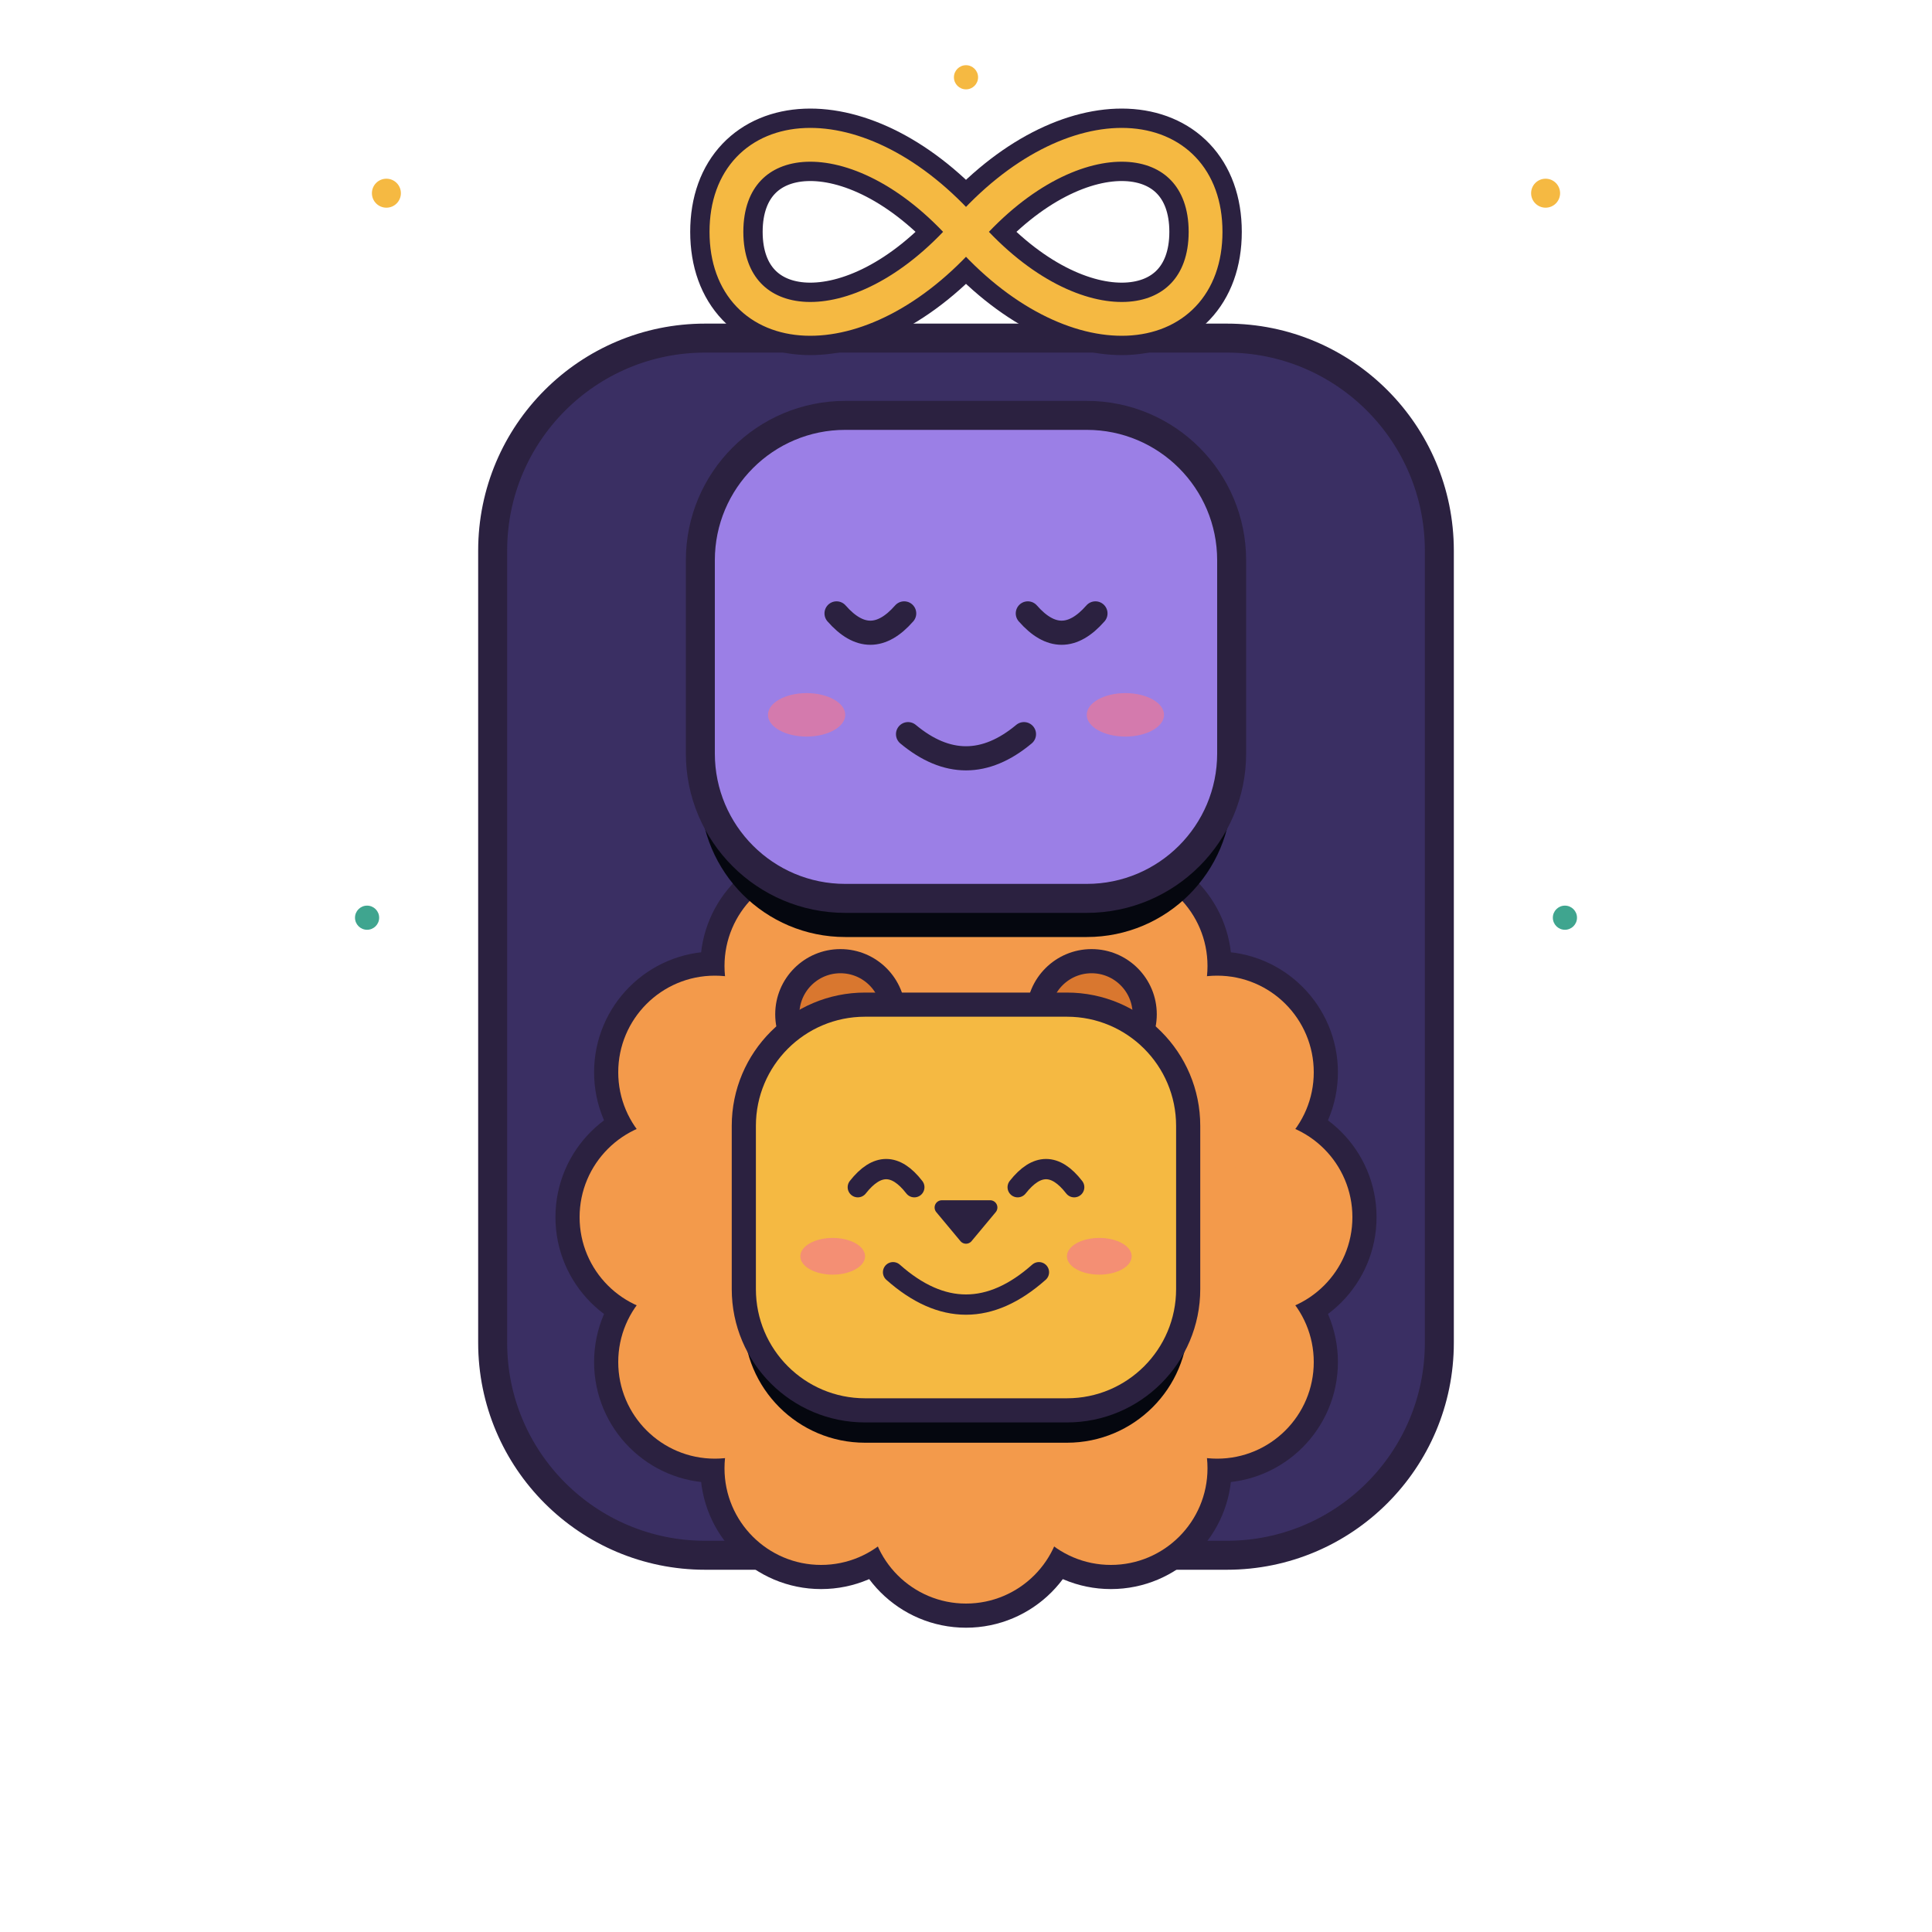
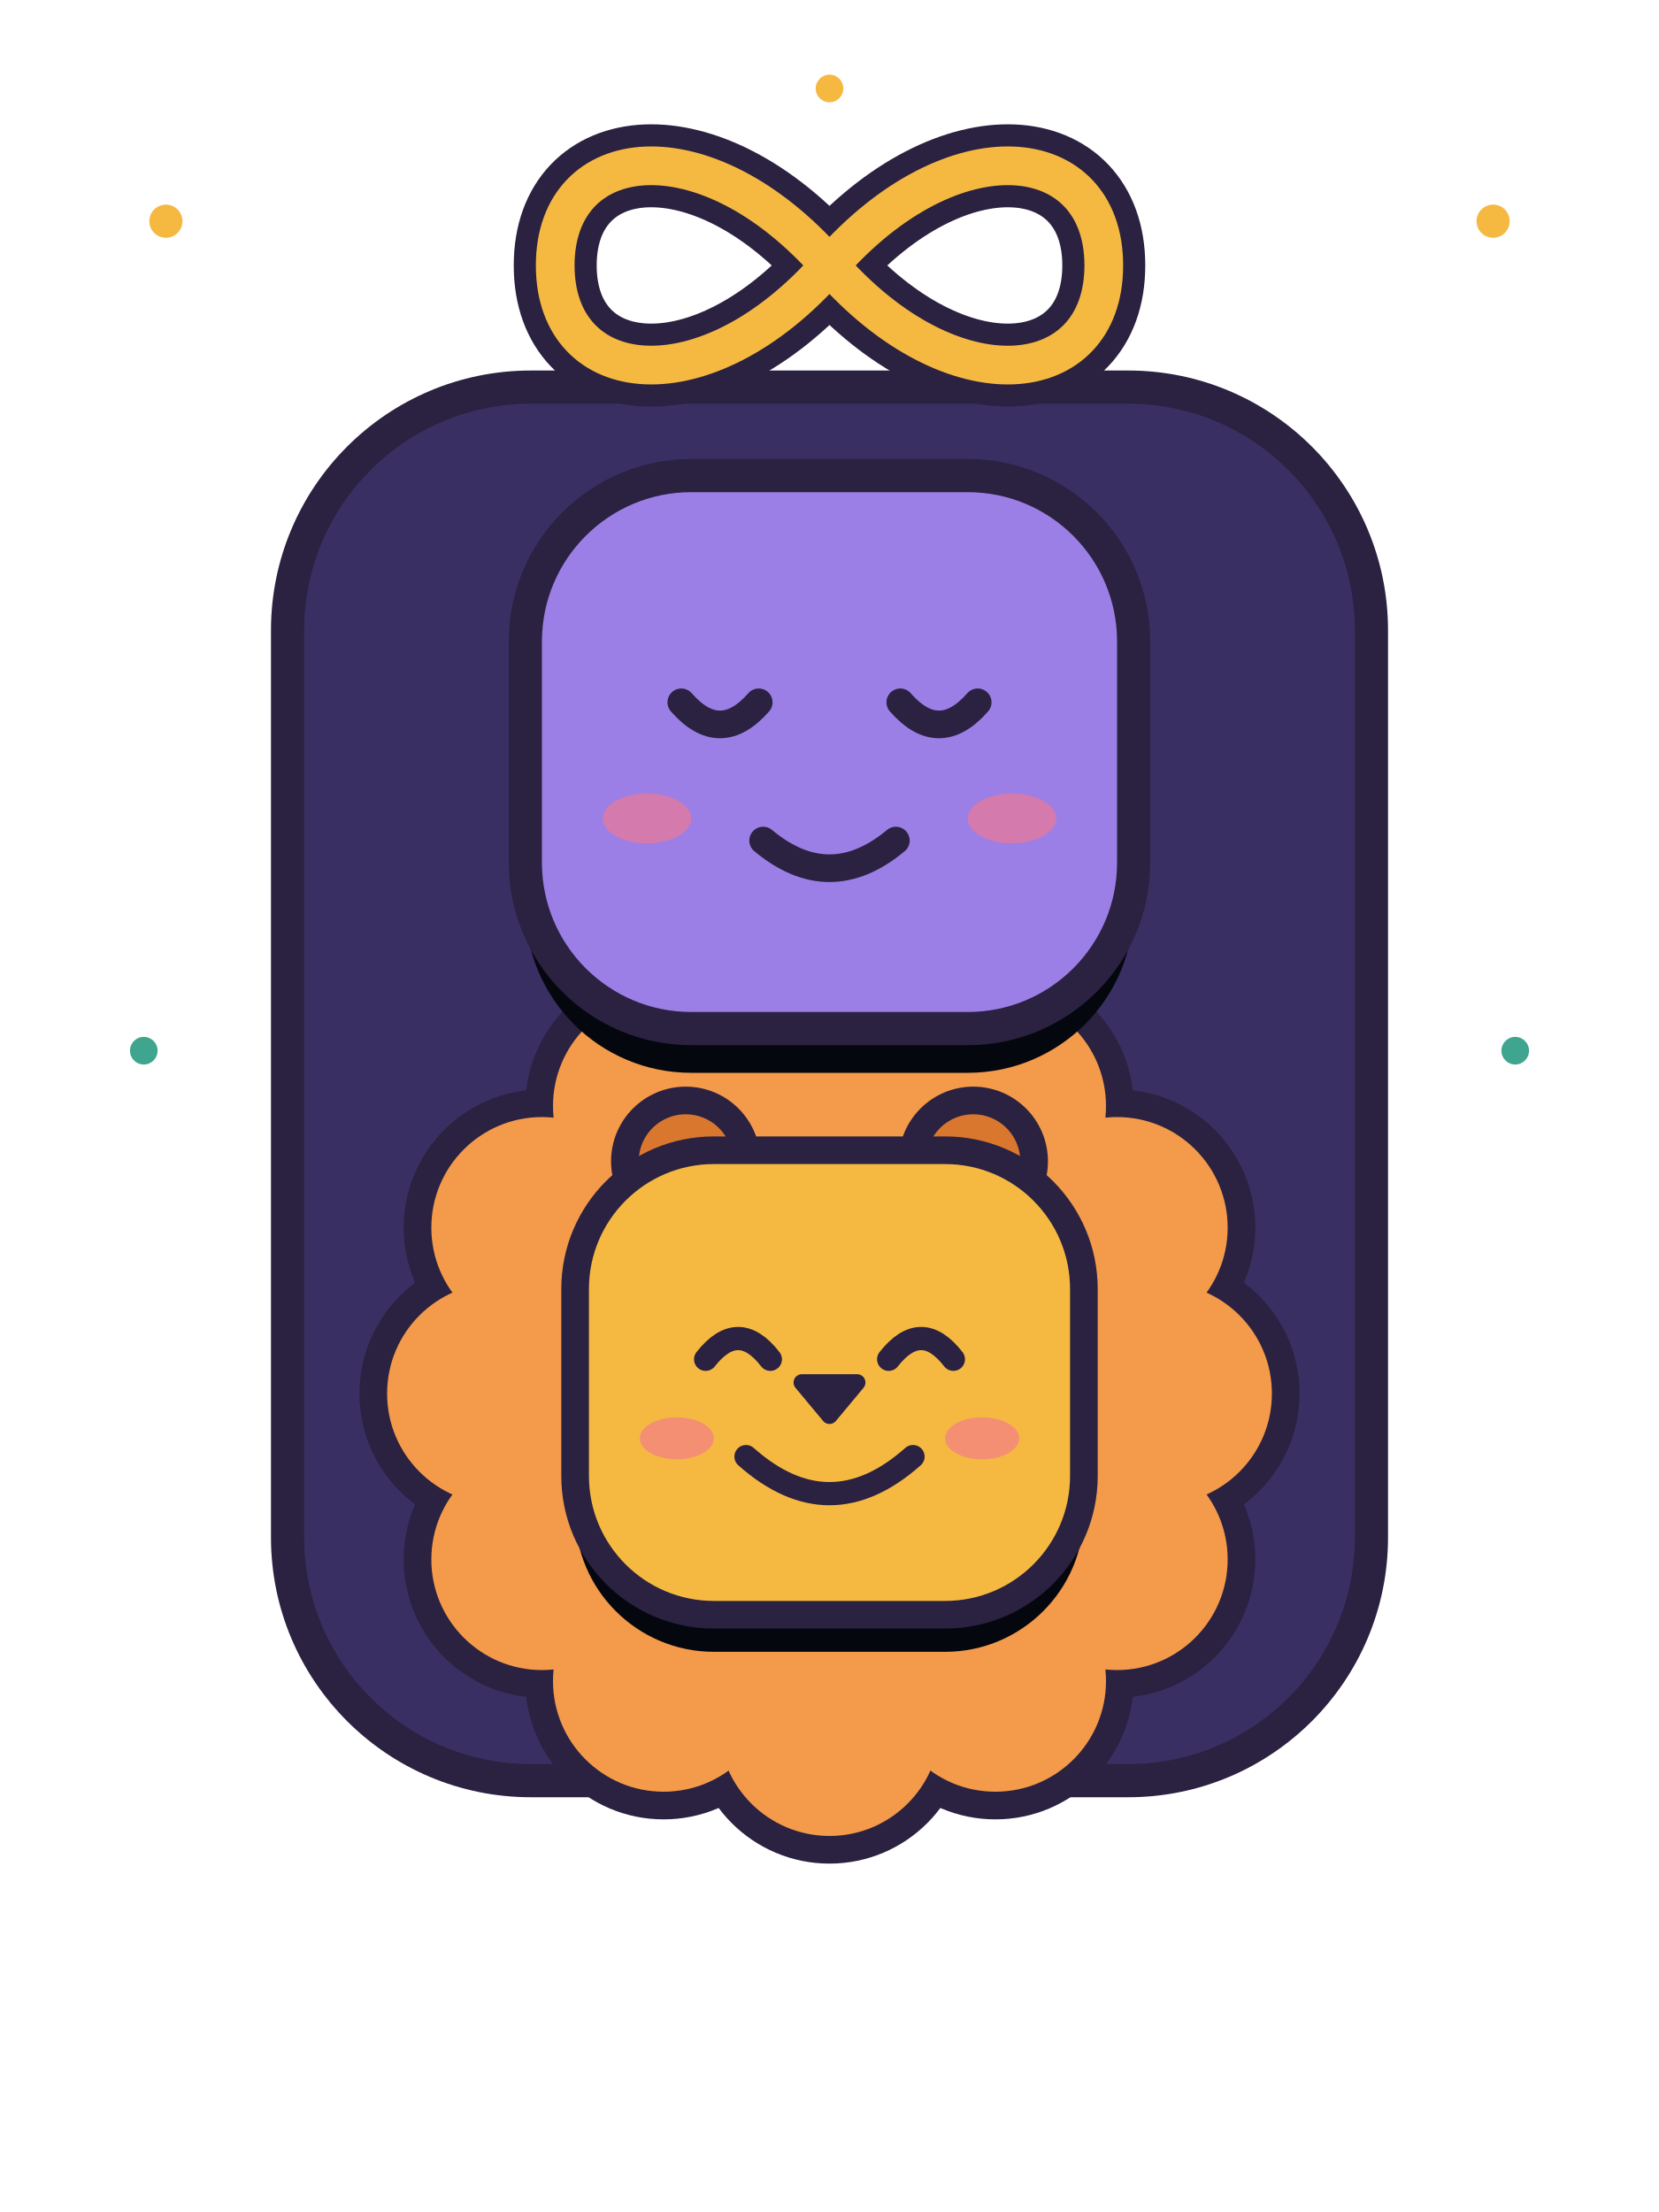
- <svg xmlns="http://www.w3.org/2000/svg" viewBox="-50 0 400 400" width="400" height="400">
+ <svg xmlns="http://www.w3.org/2000/svg" viewBox="0 0 300 400" width="300" height="400">
  <circle cx="30" cy="40" r="3" fill="#f5b942" />
  <circle cx="270" cy="40" r="3" fill="#f5b942" />
  <circle cx="26" cy="190" r="2.5" fill="#3fa58f" />
  <circle cx="274" cy="190" r="2.5" fill="#3fa58f" />
  <circle cx="150" cy="16" r="2.5" fill="#f5b942" />
  <rect x="52" y="70" width="196" height="252" rx="44" fill="#3a2f63" stroke="#2b2140" stroke-width="6" />
  <circle cx="210" cy="252" r="20" fill="#f39a4b" stroke="#2b2140" stroke-width="10" />
  <circle cx="202" cy="282" r="20" fill="#f39a4b" stroke="#2b2140" stroke-width="10" />
  <circle cx="180" cy="304" r="20" fill="#f39a4b" stroke="#2b2140" stroke-width="10" />
  <circle cx="150" cy="312" r="20" fill="#f39a4b" stroke="#2b2140" stroke-width="10" />
  <circle cx="120" cy="304" r="20" fill="#f39a4b" stroke="#2b2140" stroke-width="10" />
  <circle cx="98" cy="282" r="20" fill="#f39a4b" stroke="#2b2140" stroke-width="10" />
  <circle cx="90" cy="252" r="20" fill="#f39a4b" stroke="#2b2140" stroke-width="10" />
  <circle cx="98" cy="222" r="20" fill="#f39a4b" stroke="#2b2140" stroke-width="10" />
  <circle cx="120" cy="200" r="20" fill="#f39a4b" stroke="#2b2140" stroke-width="10" />
  <circle cx="150" cy="192" r="20" fill="#f39a4b" stroke="#2b2140" stroke-width="10" />
  <circle cx="180" cy="200" r="20" fill="#f39a4b" stroke="#2b2140" stroke-width="10" />
  <circle cx="202" cy="222" r="20" fill="#f39a4b" stroke="#2b2140" stroke-width="10" />
  <circle cx="150" cy="252" r="62" fill="#f39a4b" />
  <circle cx="210" cy="252" r="20" fill="#f39a4b" />
  <circle cx="202" cy="282" r="20" fill="#f39a4b" />
  <circle cx="180" cy="304" r="20" fill="#f39a4b" />
  <circle cx="150" cy="312" r="20" fill="#f39a4b" />
  <circle cx="120" cy="304" r="20" fill="#f39a4b" />
  <circle cx="98" cy="282" r="20" fill="#f39a4b" />
  <circle cx="90" cy="252" r="20" fill="#f39a4b" />
  <circle cx="98" cy="222" r="20" fill="#f39a4b" />
  <circle cx="120" cy="200" r="20" fill="#f39a4b" />
  <circle cx="150" cy="192" r="20" fill="#f39a4b" />
  <circle cx="180" cy="200" r="20" fill="#f39a4b" />
  <circle cx="202" cy="222" r="20" fill="#f39a4b" />
  <circle cx="124" cy="210" r="11" fill="#d9772f" stroke="#2b2140" stroke-width="5" />
  <circle cx="176" cy="210" r="11" fill="#d9772f" stroke="#2b2140" stroke-width="5" />
  <rect x="104" y="214.7" width="92" height="84" rx="25.1" fill="#05070f" />
  <rect x="104" y="208" width="92" height="84" rx="25.1" fill="#f5b942" stroke="#2b2140" stroke-width="5" />
  <path d="M127.6 245.8 q5.9 -7.5 11.7 0" fill="none" stroke="#2b2140" stroke-width="4.2" stroke-linecap="round" />
  <path d="M160.7 245.8 q5.9 -7.5 11.7 0" fill="none" stroke="#2b2140" stroke-width="4.2" stroke-linecap="round" />
  <path d="M134.9 263.4 Q150 276.8 165.1 263.4" fill="none" stroke="#2b2140" stroke-width="4.2" stroke-linecap="round" />
  <ellipse cx="122.4" cy="260.1" rx="6.7" ry="3.8" fill="#f2788f" opacity="0.65" />
  <ellipse cx="177.6" cy="260.1" rx="6.7" ry="3.8" fill="#f2788f" opacity="0.65" />
  <path d="M145 250 H155 L150 256 Z" fill="#2b2140" stroke="#2b2140" stroke-width="3" stroke-linejoin="round" />
  <rect x="95" y="94" width="110" height="100" rx="30" fill="#05070f" />
  <rect x="95" y="86" width="110" height="100" rx="30" fill="#9b7fe6" stroke="#2b2140" stroke-width="6" />
  <path d="M123.2 127 q7 8 14 0" fill="none" stroke="#2b2140" stroke-width="5" stroke-linecap="round" />
  <path d="M162.8 127 q7 8 14 0" fill="none" stroke="#2b2140" stroke-width="5" stroke-linecap="round" />
  <path d="M138 152 Q150 162 162 152" fill="none" stroke="#2b2140" stroke-width="5" stroke-linecap="round" />
  <ellipse cx="117" cy="148" rx="8" ry="4.5" fill="#f2788f" opacity="0.65" />
  <ellipse cx="183" cy="148" rx="8" ry="4.5" fill="#f2788f" opacity="0.65" />
  <path d="M150 48 C127.6 22.4 100.4 25.6 100.4 48 C100.4 70.4 127.6 73.6 150 48 C172.4 22.4 199.6 25.6 199.6 48 C199.6 70.4 172.4 73.6 150 48 Z" fill="none" stroke="#2b2140" stroke-width="15" stroke-linecap="round" stroke-linejoin="round" />
  <path d="M150 48 C127.6 22.4 100.4 25.6 100.4 48 C100.4 70.4 127.6 73.6 150 48 C172.4 22.4 199.6 25.6 199.6 48 C199.6 70.4 172.4 73.6 150 48 Z" fill="none" stroke="#f5b942" stroke-width="7" stroke-linecap="round" stroke-linejoin="round" />
</svg>
